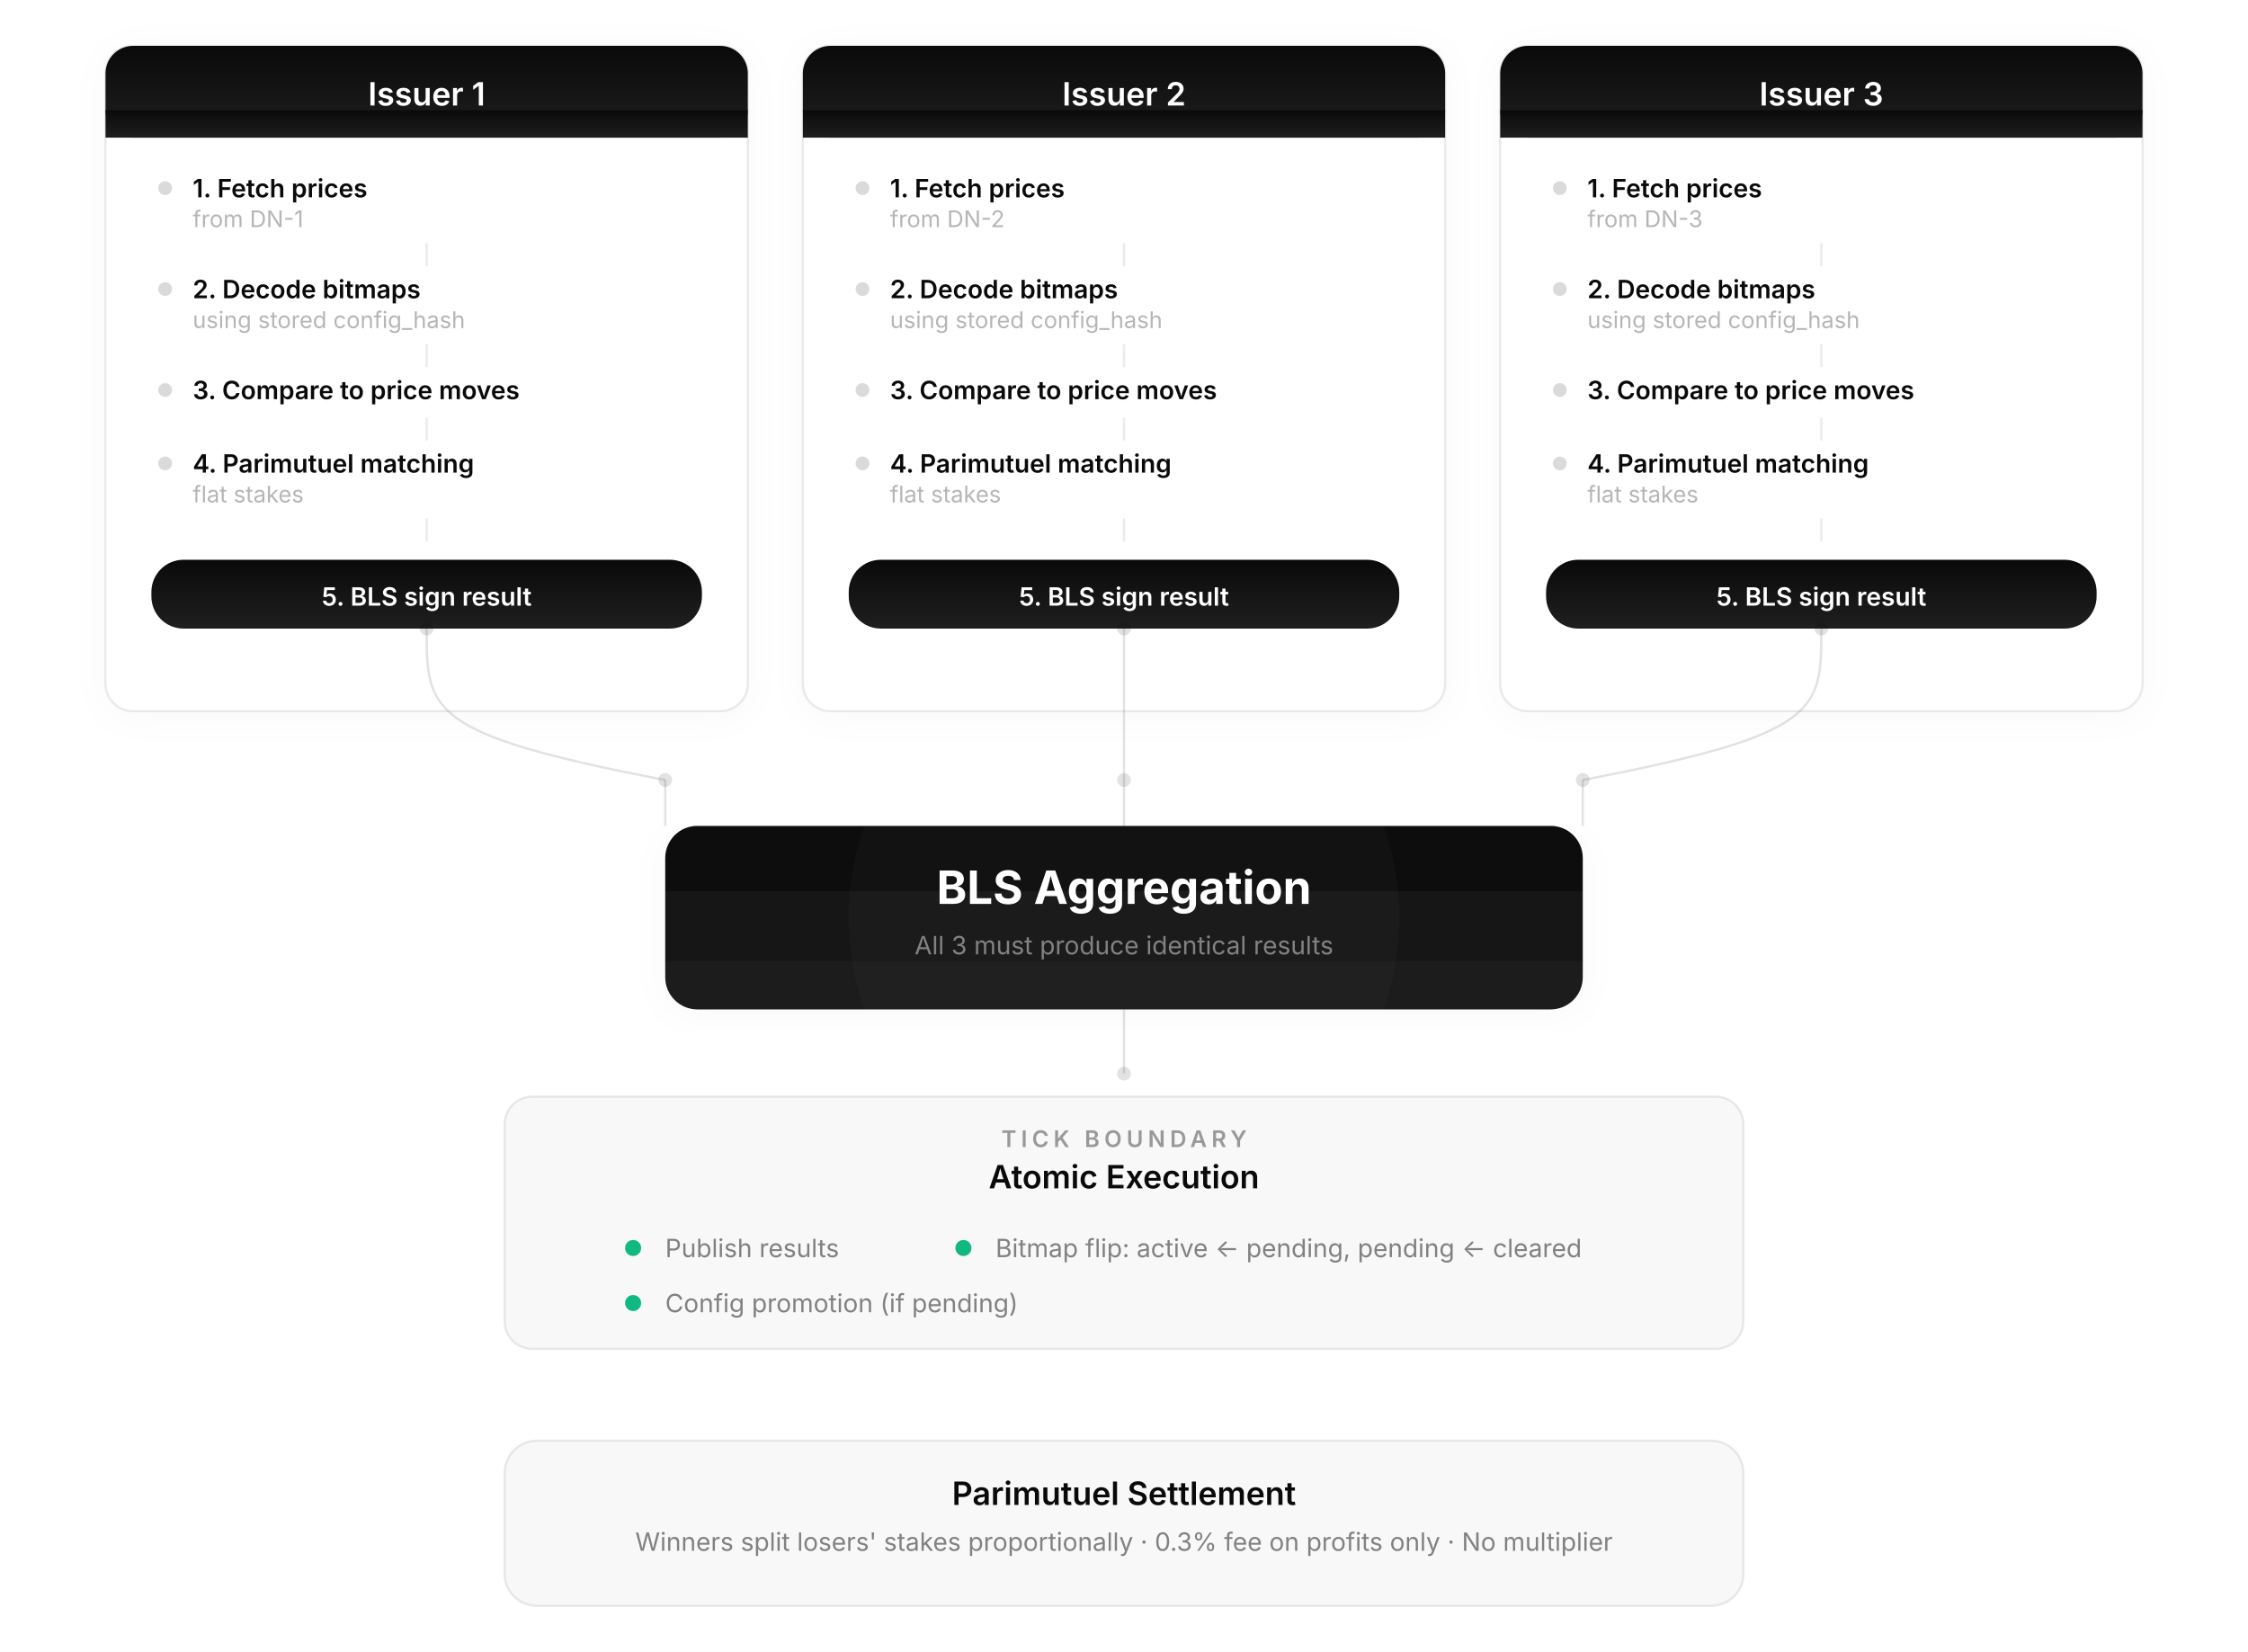
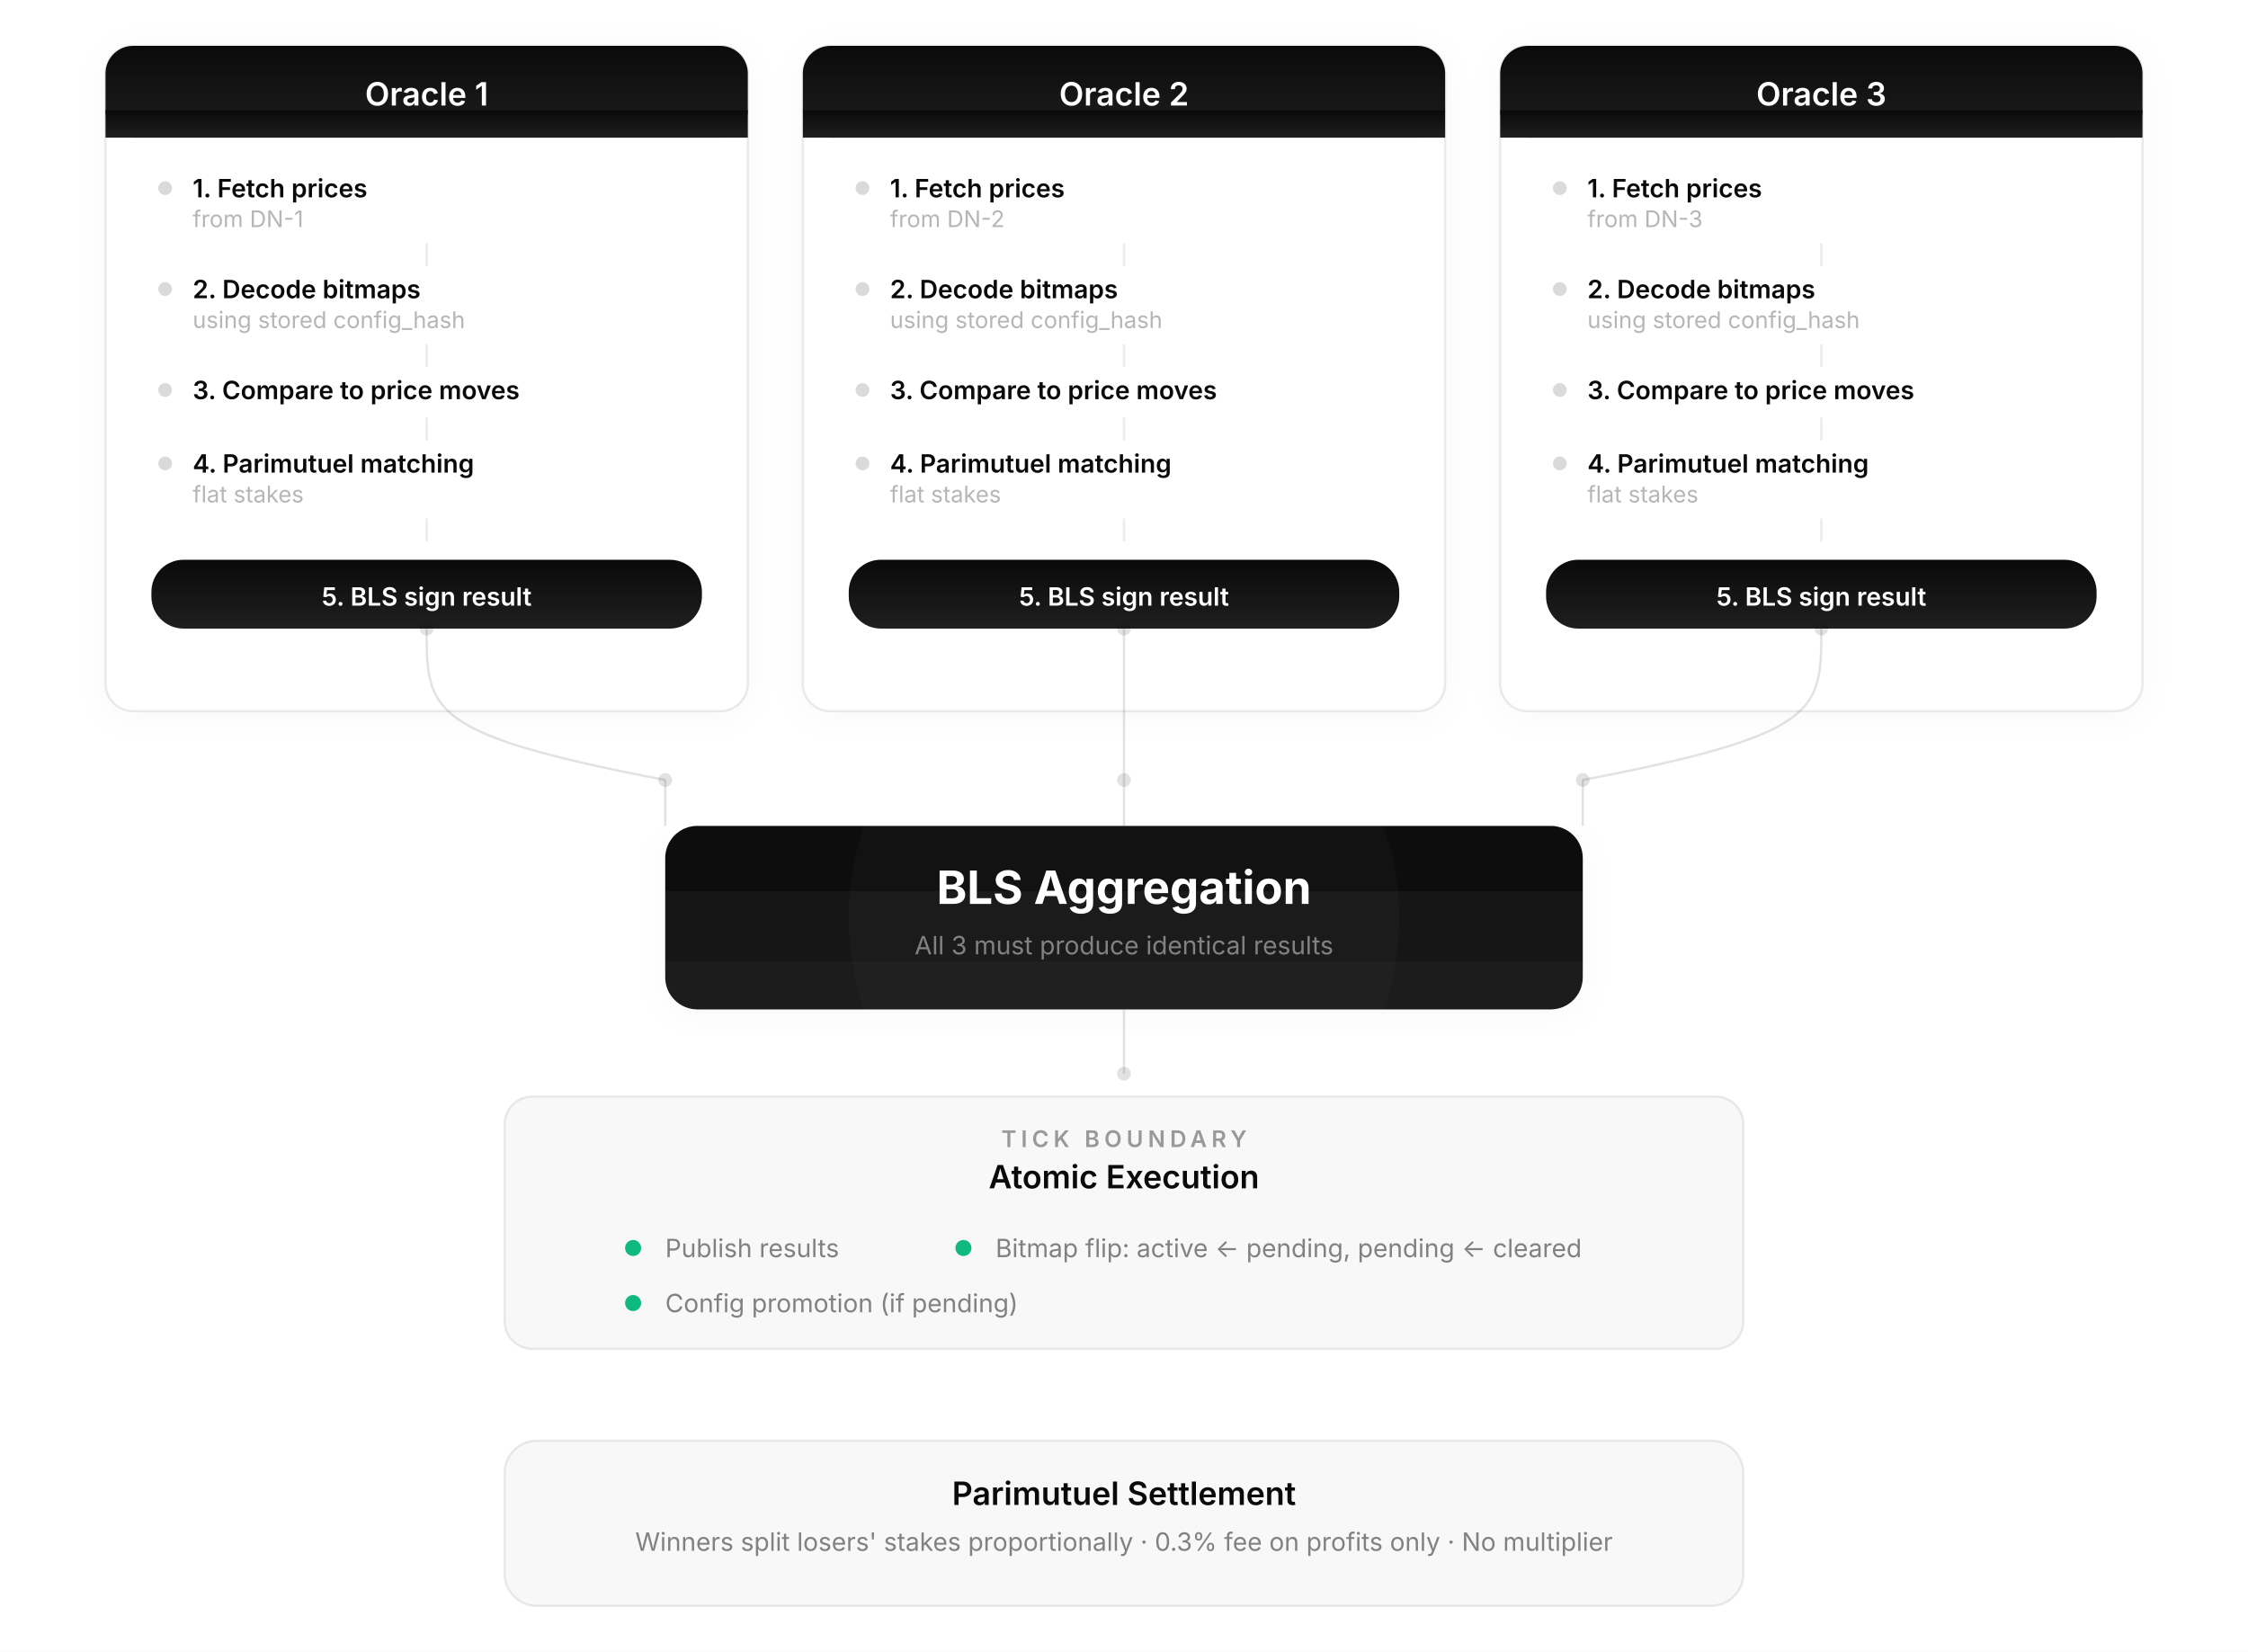
<svg xmlns="http://www.w3.org/2000/svg" viewBox="0 0 980 720" width="980" height="720" font-family="Inter, system-ui, -apple-system, sans-serif">
  <defs>
    <linearGradient id="darkGrad" x1="0" y1="0" x2="0" y2="1">
      <stop offset="0%" stop-color="#0A0A0A" />
      <stop offset="100%" stop-color="#1F1F1F" />
    </linearGradient>
    <filter id="shadow" x="-4%" y="-4%" width="108%" height="116%">
      <feDropShadow dx="0" dy="2" stdDeviation="8" flood-opacity="0.03" />
    </filter>
  </defs>
  <rect width="980" height="720" fill="#FFF" />
  <rect x="46" y="20" width="280" height="290" rx="12" fill="#FFF" stroke="#0A0A0A" stroke-opacity="0.08" stroke-width="1" filter="url(#shadow)" />
  <rect x="46" y="20" width="280" height="40" rx="12" fill="url(#darkGrad)" />
  <rect x="46" y="48" width="280" height="12" fill="url(#darkGrad)" />
-   <text x="186" y="46" text-anchor="middle" font-size="14" font-weight="600" fill="#FFF">Issuer 1</text>
+   <text x="186" y="46" text-anchor="middle" font-size="14" font-weight="600" fill="#FFF">Oracle 1</text>
  <circle cx="72" cy="82" r="3" fill="#0A0A0A" fill-opacity="0.15" />
  <text x="84" y="86" font-size="11" font-weight="600" fill="#0A0A0A">1. Fetch prices</text>
  <text x="84" y="99" font-size="10" fill="#0A0A0A" fill-opacity="0.3">from DN-1</text>
  <line x1="186" y1="106" x2="186" y2="116" stroke="#0A0A0A" stroke-opacity="0.08" stroke-width="1" />
  <circle cx="72" cy="126" r="3" fill="#0A0A0A" fill-opacity="0.15" />
  <text x="84" y="130" font-size="11" font-weight="600" fill="#0A0A0A">2. Decode bitmaps</text>
  <text x="84" y="143" font-size="10" fill="#0A0A0A" fill-opacity="0.3">using stored config_hash</text>
  <line x1="186" y1="150" x2="186" y2="160" stroke="#0A0A0A" stroke-opacity="0.08" stroke-width="1" />
  <circle cx="72" cy="170" r="3" fill="#0A0A0A" fill-opacity="0.15" />
  <text x="84" y="174" font-size="11" font-weight="600" fill="#0A0A0A">3. Compare to price moves</text>
  <line x1="186" y1="182" x2="186" y2="192" stroke="#0A0A0A" stroke-opacity="0.08" stroke-width="1" />
  <circle cx="72" cy="202" r="3" fill="#0A0A0A" fill-opacity="0.15" />
  <text x="84" y="206" font-size="11" font-weight="600" fill="#0A0A0A">4. Parimutuel matching</text>
  <text x="84" y="219" font-size="10" fill="#0A0A0A" fill-opacity="0.3">flat stakes</text>
  <line x1="186" y1="226" x2="186" y2="236" stroke="#0A0A0A" stroke-opacity="0.08" stroke-width="1" />
  <rect x="66" y="244" width="240" height="30" rx="14" fill="url(#darkGrad)" />
  <text x="186" y="264" text-anchor="middle" font-size="11" font-weight="600" fill="#FFF">5. BLS sign result</text>
  <rect x="350" y="20" width="280" height="290" rx="12" fill="#FFF" stroke="#0A0A0A" stroke-opacity="0.08" stroke-width="1" filter="url(#shadow)" />
  <rect x="350" y="20" width="280" height="40" rx="12" fill="url(#darkGrad)" />
  <rect x="350" y="48" width="280" height="12" fill="url(#darkGrad)" />
-   <text x="490" y="46" text-anchor="middle" font-size="14" font-weight="600" fill="#FFF">Issuer 2</text>
+   <text x="490" y="46" text-anchor="middle" font-size="14" font-weight="600" fill="#FFF">Oracle 2</text>
  <circle cx="376" cy="82" r="3" fill="#0A0A0A" fill-opacity="0.15" />
  <text x="388" y="86" font-size="11" font-weight="600" fill="#0A0A0A">1. Fetch prices</text>
  <text x="388" y="99" font-size="10" fill="#0A0A0A" fill-opacity="0.3">from DN-2</text>
  <line x1="490" y1="106" x2="490" y2="116" stroke="#0A0A0A" stroke-opacity="0.08" stroke-width="1" />
  <circle cx="376" cy="126" r="3" fill="#0A0A0A" fill-opacity="0.15" />
  <text x="388" y="130" font-size="11" font-weight="600" fill="#0A0A0A">2. Decode bitmaps</text>
  <text x="388" y="143" font-size="10" fill="#0A0A0A" fill-opacity="0.3">using stored config_hash</text>
  <line x1="490" y1="150" x2="490" y2="160" stroke="#0A0A0A" stroke-opacity="0.08" stroke-width="1" />
  <circle cx="376" cy="170" r="3" fill="#0A0A0A" fill-opacity="0.15" />
  <text x="388" y="174" font-size="11" font-weight="600" fill="#0A0A0A">3. Compare to price moves</text>
  <line x1="490" y1="182" x2="490" y2="192" stroke="#0A0A0A" stroke-opacity="0.08" stroke-width="1" />
  <circle cx="376" cy="202" r="3" fill="#0A0A0A" fill-opacity="0.15" />
  <text x="388" y="206" font-size="11" font-weight="600" fill="#0A0A0A">4. Parimutuel matching</text>
  <text x="388" y="219" font-size="10" fill="#0A0A0A" fill-opacity="0.3">flat stakes</text>
  <line x1="490" y1="226" x2="490" y2="236" stroke="#0A0A0A" stroke-opacity="0.08" stroke-width="1" />
  <rect x="370" y="244" width="240" height="30" rx="14" fill="url(#darkGrad)" />
  <text x="490" y="264" text-anchor="middle" font-size="11" font-weight="600" fill="#FFF">5. BLS sign result</text>
  <rect x="654" y="20" width="280" height="290" rx="12" fill="#FFF" stroke="#0A0A0A" stroke-opacity="0.08" stroke-width="1" filter="url(#shadow)" />
  <rect x="654" y="20" width="280" height="40" rx="12" fill="url(#darkGrad)" />
  <rect x="654" y="48" width="280" height="12" fill="url(#darkGrad)" />
-   <text x="794" y="46" text-anchor="middle" font-size="14" font-weight="600" fill="#FFF">Issuer 3</text>
+   <text x="794" y="46" text-anchor="middle" font-size="14" font-weight="600" fill="#FFF">Oracle 3</text>
  <circle cx="680" cy="82" r="3" fill="#0A0A0A" fill-opacity="0.15" />
  <text x="692" y="86" font-size="11" font-weight="600" fill="#0A0A0A">1. Fetch prices</text>
  <text x="692" y="99" font-size="10" fill="#0A0A0A" fill-opacity="0.3">from DN-3</text>
  <line x1="794" y1="106" x2="794" y2="116" stroke="#0A0A0A" stroke-opacity="0.08" stroke-width="1" />
  <circle cx="680" cy="126" r="3" fill="#0A0A0A" fill-opacity="0.15" />
  <text x="692" y="130" font-size="11" font-weight="600" fill="#0A0A0A">2. Decode bitmaps</text>
  <text x="692" y="143" font-size="10" fill="#0A0A0A" fill-opacity="0.3">using stored config_hash</text>
  <line x1="794" y1="150" x2="794" y2="160" stroke="#0A0A0A" stroke-opacity="0.08" stroke-width="1" />
  <circle cx="680" cy="170" r="3" fill="#0A0A0A" fill-opacity="0.15" />
  <text x="692" y="174" font-size="11" font-weight="600" fill="#0A0A0A">3. Compare to price moves</text>
  <line x1="794" y1="182" x2="794" y2="192" stroke="#0A0A0A" stroke-opacity="0.08" stroke-width="1" />
  <circle cx="680" cy="202" r="3" fill="#0A0A0A" fill-opacity="0.15" />
  <text x="692" y="206" font-size="11" font-weight="600" fill="#0A0A0A">4. Parimutuel matching</text>
  <text x="692" y="219" font-size="10" fill="#0A0A0A" fill-opacity="0.3">flat stakes</text>
  <line x1="794" y1="226" x2="794" y2="236" stroke="#0A0A0A" stroke-opacity="0.08" stroke-width="1" />
  <rect x="674" y="244" width="240" height="30" rx="14" fill="url(#darkGrad)" />
  <text x="794" y="264" text-anchor="middle" font-size="11" font-weight="600" fill="#FFF">5. BLS sign result</text>
  <path d="M186,274 C186,310 186,320 290,340" stroke="#0A0A0A" stroke-opacity="0.12" stroke-width="1" fill="none" />
  <circle cx="186" cy="274" r="3" fill="#0A0A0A" fill-opacity="0.12" />
  <path d="M490,274 L490,340" stroke="#0A0A0A" stroke-opacity="0.12" stroke-width="1" fill="none" />
  <circle cx="490" cy="274" r="3" fill="#0A0A0A" fill-opacity="0.12" />
  <path d="M794,274 C794,310 794,320 690,340" stroke="#0A0A0A" stroke-opacity="0.12" stroke-width="1" fill="none" />
  <circle cx="794" cy="274" r="3" fill="#0A0A0A" fill-opacity="0.12" />
  <circle cx="290" cy="340" r="3" fill="#0A0A0A" fill-opacity="0.12" />
  <circle cx="490" cy="340" r="3" fill="#0A0A0A" fill-opacity="0.12" />
  <circle cx="690" cy="340" r="3" fill="#0A0A0A" fill-opacity="0.12" />
  <line x1="290" y1="340" x2="290" y2="360" stroke="#0A0A0A" stroke-opacity="0.12" stroke-width="1" />
  <line x1="490" y1="340" x2="490" y2="360" stroke="#0A0A0A" stroke-opacity="0.12" stroke-width="1" />
  <line x1="690" y1="340" x2="690" y2="360" stroke="#0A0A0A" stroke-opacity="0.12" stroke-width="1" />
  <rect x="290" y="360" width="400" height="80" rx="14" fill="url(#darkGrad)" filter="url(#shadow)" />
  <circle cx="490" cy="400" r="120" fill="#FFF" fill-opacity="0.02" />
  <text x="490" y="394" text-anchor="middle" font-size="20" font-weight="700" fill="#FFF">BLS Aggregation</text>
  <text x="490" y="416" text-anchor="middle" font-size="11" fill="#FFF" fill-opacity="0.45">All 3 must produce identical results</text>
  <path d="M490,440 C490,450 490,458 490,468" stroke="#0A0A0A" stroke-opacity="0.12" stroke-width="1" fill="none" />
  <circle cx="490" cy="468" r="3" fill="#0A0A0A" fill-opacity="0.12" />
  <rect x="220" y="478" width="540" height="110" rx="12" fill="#0A0A0A" fill-opacity="0.03" stroke="#0A0A0A" stroke-opacity="0.08" stroke-width="1" filter="url(#shadow)" />
  <text x="490" y="500" text-anchor="middle" font-size="10" font-weight="600" fill="#0A0A0A" fill-opacity="0.4" letter-spacing="2">TICK BOUNDARY</text>
  <text x="490" y="518" text-anchor="middle" font-size="14" font-weight="600" fill="#0A0A0A">Atomic Execution</text>
  <circle cx="276" cy="544" r="3.5" fill="#10B981" />
  <text x="290" y="548" font-size="11" fill="#0A0A0A" fill-opacity="0.5">Publish results</text>
  <circle cx="420" cy="544" r="3.5" fill="#10B981" />
  <text x="434" y="548" font-size="11" fill="#0A0A0A" fill-opacity="0.5">Bitmap flip: active ← pending, pending ← cleared</text>
  <circle cx="276" cy="568" r="3.5" fill="#10B981" />
  <text x="290" y="572" font-size="11" fill="#0A0A0A" fill-opacity="0.5">Config promotion (if pending)</text>
  <rect x="220" y="628" width="540" height="72" rx="14" fill="#0A0A0A" fill-opacity="0.03" stroke="#0A0A0A" stroke-opacity="0.08" stroke-width="1" filter="url(#shadow)" />
  <text x="490" y="656" text-anchor="middle" font-size="14" font-weight="600" fill="#0A0A0A">Parimutuel Settlement</text>
  <text x="490" y="676" text-anchor="middle" font-size="11" fill="#0A0A0A" fill-opacity="0.5">Winners split losers' stakes proportionally · 0.3% fee on profits only · No multiplier</text>
</svg>
